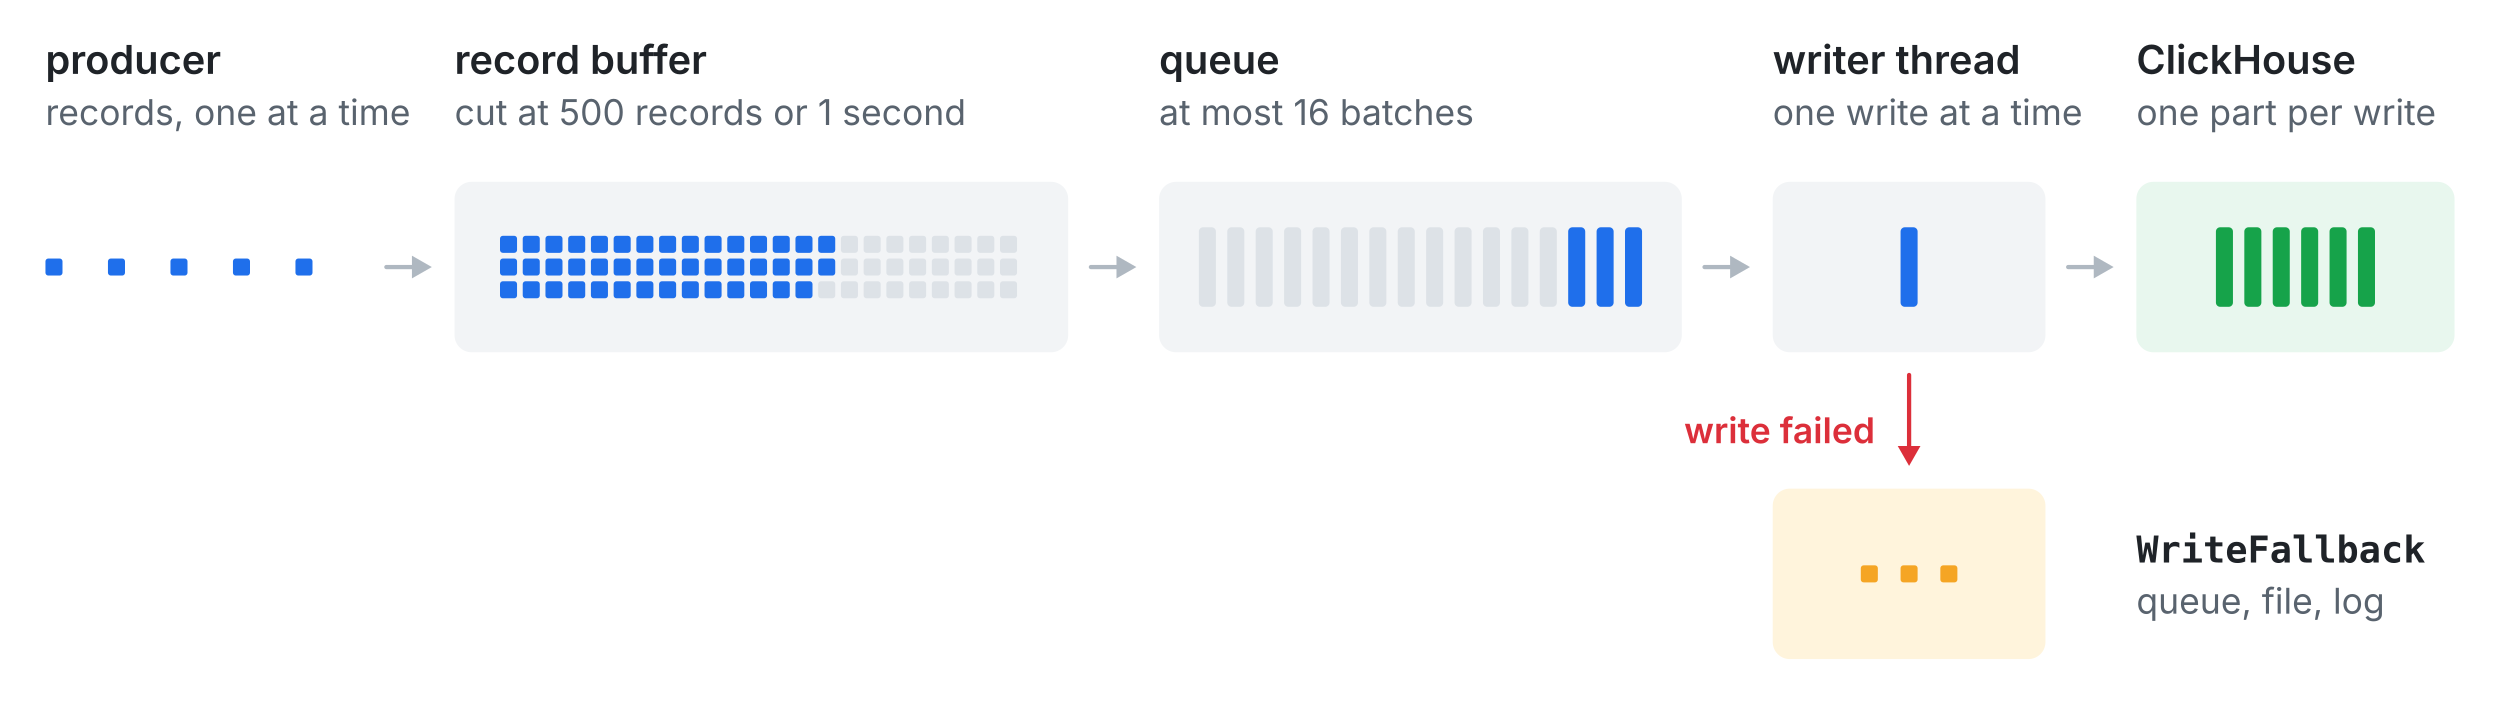
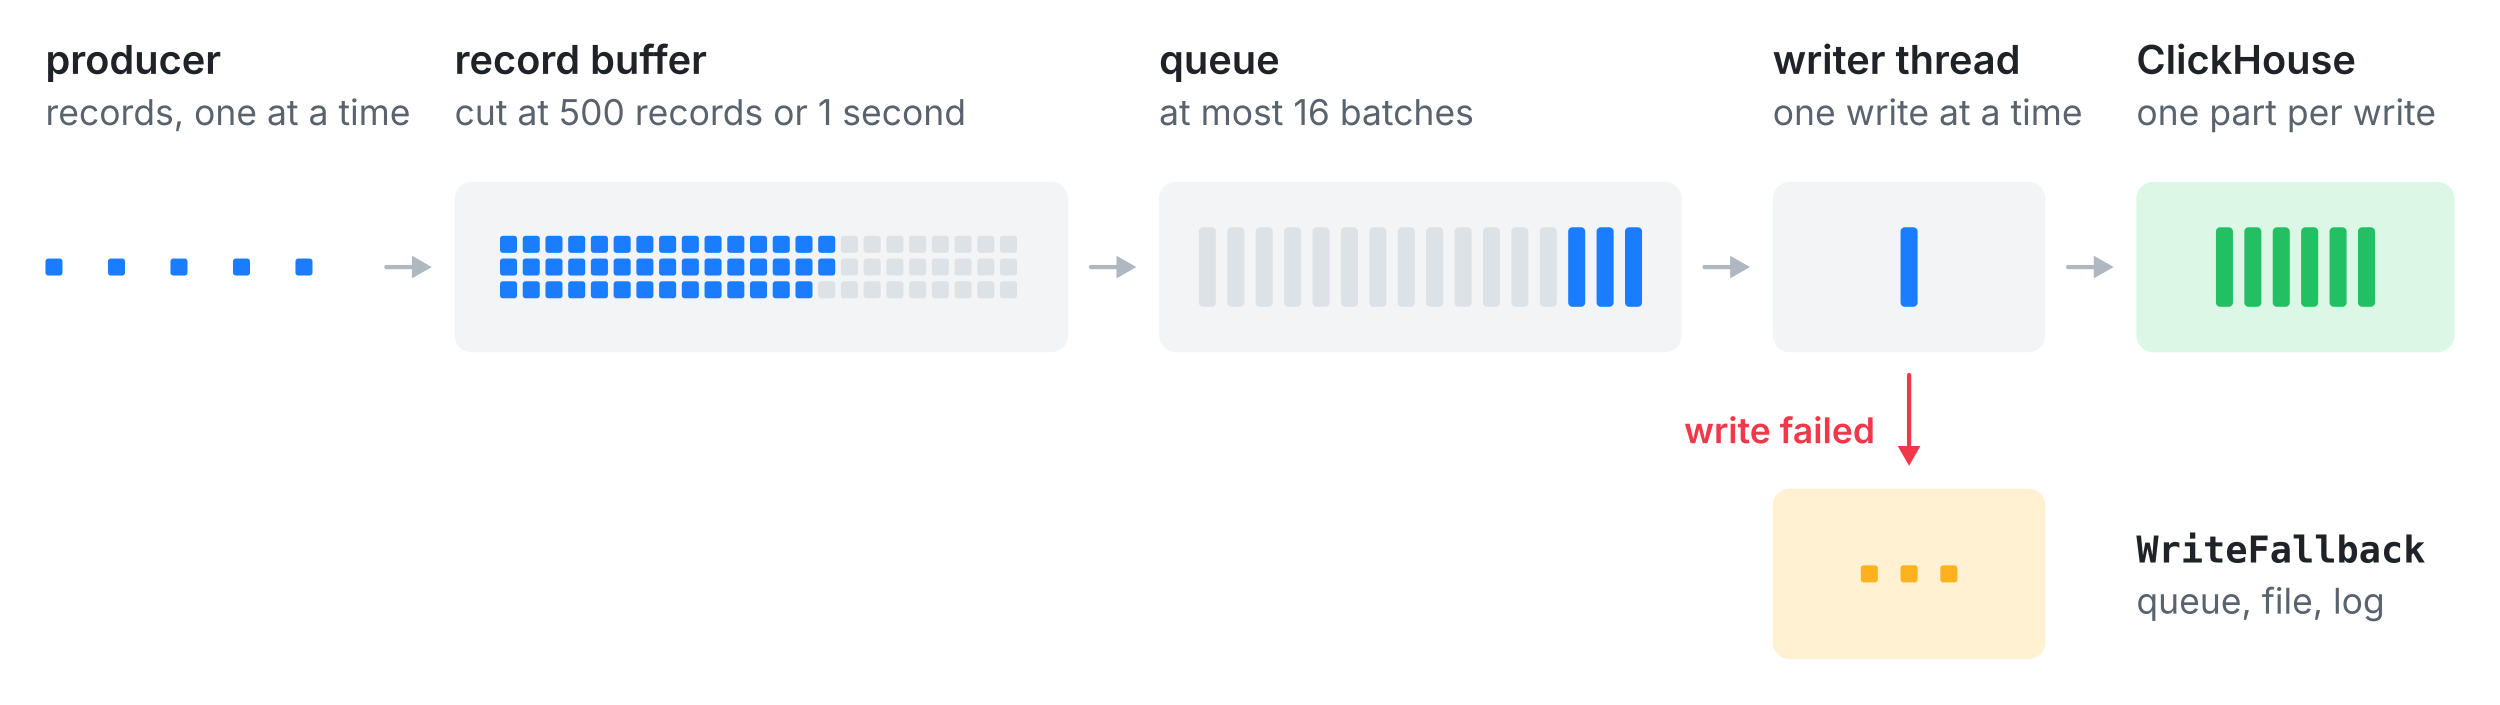
<svg xmlns="http://www.w3.org/2000/svg" viewBox="0 0 880 248" width="880" height="248" role="img">
  <text x="16.0" y="26.0" font-family="-apple-system, BlinkMacSystemFont, 'Segoe UI', Inter, Helvetica, Arial, sans-serif" font-size="14" font-weight="600" fill="#1F2328" text-anchor="start">producer</text>
  <text x="16.0" y="44.0" font-family="-apple-system, BlinkMacSystemFont, 'Segoe UI', Inter, Helvetica, Arial, sans-serif" font-size="12.5" font-weight="400" fill="#59636E" text-anchor="start">records, one at a time</text>
  <text x="160.0" y="26.0" font-family="-apple-system, BlinkMacSystemFont, 'Segoe UI', Inter, Helvetica, Arial, sans-serif" font-size="14" font-weight="600" fill="#1F2328" text-anchor="start">record buffer</text>
  <text x="160.0" y="44.0" font-family="-apple-system, BlinkMacSystemFont, 'Segoe UI', Inter, Helvetica, Arial, sans-serif" font-size="12.5" font-weight="400" fill="#59636E" text-anchor="start">cut at 500 records or 1 second</text>
  <text x="408.0" y="26.0" font-family="-apple-system, BlinkMacSystemFont, 'Segoe UI', Inter, Helvetica, Arial, sans-serif" font-size="14" font-weight="600" fill="#1F2328" text-anchor="start">queue</text>
  <text x="408.0" y="44.0" font-family="-apple-system, BlinkMacSystemFont, 'Segoe UI', Inter, Helvetica, Arial, sans-serif" font-size="12.5" font-weight="400" fill="#59636E" text-anchor="start">at most 16 batches</text>
  <text x="624.0" y="26.0" font-family="-apple-system, BlinkMacSystemFont, 'Segoe UI', Inter, Helvetica, Arial, sans-serif" font-size="14" font-weight="600" fill="#1F2328" text-anchor="start">writer thread</text>
  <text x="624.0" y="44.0" font-family="-apple-system, BlinkMacSystemFont, 'Segoe UI', Inter, Helvetica, Arial, sans-serif" font-size="12.5" font-weight="400" fill="#59636E" text-anchor="start">one write at a time</text>
  <text x="752.0" y="26.0" font-family="-apple-system, BlinkMacSystemFont, 'Segoe UI', Inter, Helvetica, Arial, sans-serif" font-size="14" font-weight="600" fill="#1F2328" text-anchor="start">ClickHouse</text>
  <text x="752.0" y="44.0" font-family="-apple-system, BlinkMacSystemFont, 'Segoe UI', Inter, Helvetica, Arial, sans-serif" font-size="12.5" font-weight="400" fill="#59636E" text-anchor="start">one part per write</text>
  <path d="M136,94.0 L146,94.0" stroke="#AFB8C1" stroke-width="1.5" fill="none" stroke-linecap="round" stroke-linejoin="round" />
  <path d="M145,90.0 L152,94.0 L145,98.0 Z" fill="#AFB8C1" />
  <path d="M384,94.0 L394,94.0" stroke="#AFB8C1" stroke-width="1.5" fill="none" stroke-linecap="round" stroke-linejoin="round" />
  <path d="M393,90.0 L400,94.0 L393,98.0 Z" fill="#AFB8C1" />
  <path d="M600,94.0 L610,94.0" stroke="#AFB8C1" stroke-width="1.5" fill="none" stroke-linecap="round" stroke-linejoin="round" />
  <path d="M609,90.0 L616,94.0 L609,98.0 Z" fill="#AFB8C1" />
  <path d="M728,94.0 L738,94.0" stroke="#AFB8C1" stroke-width="1.5" fill="none" stroke-linecap="round" stroke-linejoin="round" />
  <path d="M737,90.0 L744,94.0 L737,98.0 Z" fill="#AFB8C1" />
-   <rect x="16.0" y="91.0" width="6.0" height="6.0" rx="1" fill="#1F6FEB" />
-   <rect x="38.0" y="91.0" width="6.0" height="6.0" rx="1" fill="#1F6FEB" />
-   <rect x="60.0" y="91.0" width="6.0" height="6.0" rx="1" fill="#1F6FEB" />
-   <rect x="82.0" y="91.0" width="6.0" height="6.0" rx="1" fill="#1F6FEB" />
-   <rect x="104.0" y="91.0" width="6.0" height="6.0" rx="1" fill="#1F6FEB" />
+   <rect x="16.0" y="91.0" width="6.0" height="6.0" rx="1" fill="#1A7CFF" />
+   <rect x="38.0" y="91.0" width="6.0" height="6.0" rx="1" fill="#1A7CFF" />
+   <rect x="60.0" y="91.0" width="6.0" height="6.0" rx="1" fill="#1A7CFF" />
+   <rect x="82.0" y="91.0" width="6.0" height="6.0" rx="1" fill="#1A7CFF" />
+   <rect x="104.0" y="91.0" width="6.0" height="6.0" rx="1" fill="#1A7CFF" />
  <rect x="160.0" y="64.0" width="216.0" height="60.0" rx="6" fill="#F2F4F6" />
-   <rect x="176.0" y="83.0" width="6.0" height="6.0" rx="1" fill="#1F6FEB" />
-   <rect x="176.0" y="91.0" width="6.0" height="6.0" rx="1" fill="#1F6FEB" />
-   <rect x="176.0" y="99.0" width="6.0" height="6.0" rx="1" fill="#1F6FEB" />
-   <rect x="184.0" y="83.0" width="6.0" height="6.0" rx="1" fill="#1F6FEB" />
-   <rect x="184.0" y="91.0" width="6.0" height="6.0" rx="1" fill="#1F6FEB" />
-   <rect x="184.0" y="99.0" width="6.0" height="6.0" rx="1" fill="#1F6FEB" />
-   <rect x="192.0" y="83.0" width="6.0" height="6.0" rx="1" fill="#1F6FEB" />
-   <rect x="192.0" y="91.0" width="6.0" height="6.0" rx="1" fill="#1F6FEB" />
-   <rect x="192.0" y="99.0" width="6.0" height="6.0" rx="1" fill="#1F6FEB" />
-   <rect x="200.0" y="83.0" width="6.0" height="6.0" rx="1" fill="#1F6FEB" />
-   <rect x="200.0" y="91.0" width="6.0" height="6.0" rx="1" fill="#1F6FEB" />
-   <rect x="200.0" y="99.0" width="6.0" height="6.0" rx="1" fill="#1F6FEB" />
-   <rect x="208.0" y="83.0" width="6.0" height="6.0" rx="1" fill="#1F6FEB" />
-   <rect x="208.0" y="91.0" width="6.0" height="6.0" rx="1" fill="#1F6FEB" />
-   <rect x="208.0" y="99.0" width="6.0" height="6.0" rx="1" fill="#1F6FEB" />
-   <rect x="216.0" y="83.0" width="6.0" height="6.0" rx="1" fill="#1F6FEB" />
-   <rect x="216.0" y="91.0" width="6.0" height="6.0" rx="1" fill="#1F6FEB" />
-   <rect x="216.0" y="99.0" width="6.0" height="6.0" rx="1" fill="#1F6FEB" />
-   <rect x="224.0" y="83.0" width="6.0" height="6.0" rx="1" fill="#1F6FEB" />
-   <rect x="224.0" y="91.0" width="6.0" height="6.0" rx="1" fill="#1F6FEB" />
-   <rect x="224.0" y="99.0" width="6.0" height="6.0" rx="1" fill="#1F6FEB" />
-   <rect x="232.0" y="83.0" width="6.0" height="6.0" rx="1" fill="#1F6FEB" />
-   <rect x="232.0" y="91.0" width="6.0" height="6.0" rx="1" fill="#1F6FEB" />
-   <rect x="232.0" y="99.0" width="6.0" height="6.0" rx="1" fill="#1F6FEB" />
-   <rect x="240.0" y="83.0" width="6.0" height="6.0" rx="1" fill="#1F6FEB" />
-   <rect x="240.0" y="91.0" width="6.0" height="6.0" rx="1" fill="#1F6FEB" />
-   <rect x="240.0" y="99.0" width="6.0" height="6.0" rx="1" fill="#1F6FEB" />
-   <rect x="248.0" y="83.0" width="6.0" height="6.0" rx="1" fill="#1F6FEB" />
-   <rect x="248.0" y="91.0" width="6.0" height="6.0" rx="1" fill="#1F6FEB" />
-   <rect x="248.0" y="99.0" width="6.0" height="6.0" rx="1" fill="#1F6FEB" />
-   <rect x="256.0" y="83.0" width="6.0" height="6.0" rx="1" fill="#1F6FEB" />
-   <rect x="256.0" y="91.0" width="6.0" height="6.0" rx="1" fill="#1F6FEB" />
-   <rect x="256.0" y="99.0" width="6.0" height="6.0" rx="1" fill="#1F6FEB" />
-   <rect x="264.0" y="83.0" width="6.0" height="6.0" rx="1" fill="#1F6FEB" />
-   <rect x="264.0" y="91.0" width="6.0" height="6.0" rx="1" fill="#1F6FEB" />
-   <rect x="264.0" y="99.0" width="6.0" height="6.0" rx="1" fill="#1F6FEB" />
-   <rect x="272.0" y="83.0" width="6.0" height="6.0" rx="1" fill="#1F6FEB" />
-   <rect x="272.0" y="91.0" width="6.0" height="6.0" rx="1" fill="#1F6FEB" />
-   <rect x="272.0" y="99.0" width="6.0" height="6.0" rx="1" fill="#1F6FEB" />
-   <rect x="280.0" y="83.0" width="6.0" height="6.0" rx="1" fill="#1F6FEB" />
-   <rect x="280.0" y="91.0" width="6.0" height="6.0" rx="1" fill="#1F6FEB" />
-   <rect x="280.0" y="99.0" width="6.0" height="6.0" rx="1" fill="#1F6FEB" />
-   <rect x="288.0" y="83.0" width="6.0" height="6.0" rx="1" fill="#1F6FEB" />
-   <rect x="288.0" y="91.0" width="6.0" height="6.0" rx="1" fill="#1F6FEB" />
+   <rect x="176.0" y="83.0" width="6.0" height="6.0" rx="1" fill="#1A7CFF" />
+   <rect x="176.0" y="91.0" width="6.0" height="6.0" rx="1" fill="#1A7CFF" />
+   <rect x="176.0" y="99.0" width="6.0" height="6.0" rx="1" fill="#1A7CFF" />
+   <rect x="184.0" y="83.0" width="6.0" height="6.0" rx="1" fill="#1A7CFF" />
+   <rect x="184.0" y="91.0" width="6.0" height="6.0" rx="1" fill="#1A7CFF" />
+   <rect x="184.0" y="99.0" width="6.0" height="6.0" rx="1" fill="#1A7CFF" />
+   <rect x="192.0" y="83.0" width="6.0" height="6.0" rx="1" fill="#1A7CFF" />
+   <rect x="192.0" y="91.0" width="6.0" height="6.0" rx="1" fill="#1A7CFF" />
+   <rect x="192.0" y="99.0" width="6.0" height="6.0" rx="1" fill="#1A7CFF" />
+   <rect x="200.0" y="83.0" width="6.0" height="6.0" rx="1" fill="#1A7CFF" />
+   <rect x="200.0" y="91.0" width="6.0" height="6.0" rx="1" fill="#1A7CFF" />
+   <rect x="200.0" y="99.0" width="6.0" height="6.0" rx="1" fill="#1A7CFF" />
+   <rect x="208.0" y="83.0" width="6.0" height="6.0" rx="1" fill="#1A7CFF" />
+   <rect x="208.0" y="91.0" width="6.0" height="6.0" rx="1" fill="#1A7CFF" />
+   <rect x="208.0" y="99.0" width="6.0" height="6.0" rx="1" fill="#1A7CFF" />
+   <rect x="216.0" y="83.0" width="6.0" height="6.0" rx="1" fill="#1A7CFF" />
+   <rect x="216.0" y="91.0" width="6.0" height="6.0" rx="1" fill="#1A7CFF" />
+   <rect x="216.0" y="99.0" width="6.0" height="6.0" rx="1" fill="#1A7CFF" />
+   <rect x="224.0" y="83.0" width="6.0" height="6.0" rx="1" fill="#1A7CFF" />
+   <rect x="224.0" y="91.0" width="6.0" height="6.0" rx="1" fill="#1A7CFF" />
+   <rect x="224.0" y="99.0" width="6.0" height="6.0" rx="1" fill="#1A7CFF" />
+   <rect x="232.0" y="83.0" width="6.0" height="6.0" rx="1" fill="#1A7CFF" />
+   <rect x="232.0" y="91.0" width="6.0" height="6.0" rx="1" fill="#1A7CFF" />
+   <rect x="232.0" y="99.0" width="6.0" height="6.0" rx="1" fill="#1A7CFF" />
+   <rect x="240.0" y="83.0" width="6.0" height="6.0" rx="1" fill="#1A7CFF" />
+   <rect x="240.0" y="91.0" width="6.0" height="6.0" rx="1" fill="#1A7CFF" />
+   <rect x="240.0" y="99.0" width="6.0" height="6.0" rx="1" fill="#1A7CFF" />
+   <rect x="248.0" y="83.0" width="6.0" height="6.0" rx="1" fill="#1A7CFF" />
+   <rect x="248.0" y="91.0" width="6.0" height="6.0" rx="1" fill="#1A7CFF" />
+   <rect x="248.0" y="99.0" width="6.0" height="6.0" rx="1" fill="#1A7CFF" />
+   <rect x="256.0" y="83.0" width="6.0" height="6.0" rx="1" fill="#1A7CFF" />
+   <rect x="256.0" y="91.0" width="6.0" height="6.0" rx="1" fill="#1A7CFF" />
+   <rect x="256.0" y="99.0" width="6.0" height="6.0" rx="1" fill="#1A7CFF" />
+   <rect x="264.0" y="83.0" width="6.0" height="6.0" rx="1" fill="#1A7CFF" />
+   <rect x="264.0" y="91.0" width="6.0" height="6.0" rx="1" fill="#1A7CFF" />
+   <rect x="264.0" y="99.0" width="6.0" height="6.0" rx="1" fill="#1A7CFF" />
+   <rect x="272.0" y="83.0" width="6.0" height="6.0" rx="1" fill="#1A7CFF" />
+   <rect x="272.0" y="91.0" width="6.0" height="6.0" rx="1" fill="#1A7CFF" />
+   <rect x="272.0" y="99.0" width="6.0" height="6.0" rx="1" fill="#1A7CFF" />
+   <rect x="280.0" y="83.0" width="6.0" height="6.0" rx="1" fill="#1A7CFF" />
+   <rect x="280.0" y="91.0" width="6.0" height="6.0" rx="1" fill="#1A7CFF" />
+   <rect x="280.0" y="99.0" width="6.0" height="6.0" rx="1" fill="#1A7CFF" />
+   <rect x="288.0" y="83.0" width="6.0" height="6.0" rx="1" fill="#1A7CFF" />
+   <rect x="288.0" y="91.0" width="6.0" height="6.0" rx="1" fill="#1A7CFF" />
  <rect x="288.0" y="99.0" width="6.0" height="6.0" rx="1" fill="#DDE2E7" />
  <rect x="296.0" y="83.0" width="6.0" height="6.0" rx="1" fill="#DDE2E7" />
  <rect x="296.0" y="91.0" width="6.0" height="6.0" rx="1" fill="#DDE2E7" />
  <rect x="296.0" y="99.0" width="6.0" height="6.0" rx="1" fill="#DDE2E7" />
  <rect x="304.0" y="83.0" width="6.0" height="6.0" rx="1" fill="#DDE2E7" />
  <rect x="304.0" y="91.0" width="6.0" height="6.0" rx="1" fill="#DDE2E7" />
  <rect x="304.0" y="99.0" width="6.0" height="6.0" rx="1" fill="#DDE2E7" />
  <rect x="312.0" y="83.0" width="6.0" height="6.0" rx="1" fill="#DDE2E7" />
  <rect x="312.0" y="91.0" width="6.0" height="6.0" rx="1" fill="#DDE2E7" />
  <rect x="312.0" y="99.0" width="6.0" height="6.0" rx="1" fill="#DDE2E7" />
  <rect x="320.0" y="83.0" width="6.0" height="6.0" rx="1" fill="#DDE2E7" />
  <rect x="320.0" y="91.0" width="6.0" height="6.0" rx="1" fill="#DDE2E7" />
  <rect x="320.0" y="99.0" width="6.0" height="6.0" rx="1" fill="#DDE2E7" />
  <rect x="328.0" y="83.0" width="6.0" height="6.0" rx="1" fill="#DDE2E7" />
  <rect x="328.0" y="91.0" width="6.0" height="6.0" rx="1" fill="#DDE2E7" />
  <rect x="328.0" y="99.0" width="6.0" height="6.0" rx="1" fill="#DDE2E7" />
  <rect x="336.0" y="83.0" width="6.0" height="6.0" rx="1" fill="#DDE2E7" />
  <rect x="336.0" y="91.0" width="6.0" height="6.0" rx="1" fill="#DDE2E7" />
  <rect x="336.0" y="99.0" width="6.0" height="6.0" rx="1" fill="#DDE2E7" />
  <rect x="344.0" y="83.0" width="6.0" height="6.0" rx="1" fill="#DDE2E7" />
  <rect x="344.0" y="91.0" width="6.0" height="6.0" rx="1" fill="#DDE2E7" />
  <rect x="344.0" y="99.0" width="6.0" height="6.0" rx="1" fill="#DDE2E7" />
  <rect x="352.0" y="83.0" width="6.0" height="6.0" rx="1" fill="#DDE2E7" />
  <rect x="352.0" y="91.0" width="6.0" height="6.0" rx="1" fill="#DDE2E7" />
  <rect x="352.0" y="99.0" width="6.0" height="6.0" rx="1" fill="#DDE2E7" />
  <rect x="408.0" y="64.0" width="184.0" height="60.0" rx="6" fill="#F2F4F6" />
  <rect x="422.0" y="80.0" width="6.0" height="28.0" rx="1.5" fill="#DDE2E7" />
  <rect x="432.0" y="80.0" width="6.0" height="28.0" rx="1.5" fill="#DDE2E7" />
  <rect x="442.0" y="80.0" width="6.0" height="28.0" rx="1.5" fill="#DDE2E7" />
  <rect x="452.0" y="80.0" width="6.0" height="28.0" rx="1.5" fill="#DDE2E7" />
  <rect x="462.0" y="80.0" width="6.0" height="28.0" rx="1.5" fill="#DDE2E7" />
  <rect x="472.0" y="80.0" width="6.0" height="28.0" rx="1.5" fill="#DDE2E7" />
  <rect x="482.0" y="80.0" width="6.0" height="28.0" rx="1.5" fill="#DDE2E7" />
  <rect x="492.0" y="80.0" width="6.0" height="28.0" rx="1.5" fill="#DDE2E7" />
  <rect x="502.0" y="80.0" width="6.0" height="28.0" rx="1.5" fill="#DDE2E7" />
  <rect x="512.0" y="80.0" width="6.0" height="28.0" rx="1.5" fill="#DDE2E7" />
  <rect x="522.0" y="80.0" width="6.0" height="28.0" rx="1.5" fill="#DDE2E7" />
  <rect x="532.0" y="80.0" width="6.0" height="28.0" rx="1.5" fill="#DDE2E7" />
  <rect x="542.0" y="80.0" width="6.0" height="28.0" rx="1.5" fill="#DDE2E7" />
-   <rect x="552.0" y="80.0" width="6.0" height="28.0" rx="1.5" fill="#1F6FEB" />
-   <rect x="562.0" y="80.0" width="6.0" height="28.0" rx="1.5" fill="#1F6FEB" />
-   <rect x="572.0" y="80.0" width="6.0" height="28.0" rx="1.5" fill="#1F6FEB" />
+   <rect x="552.0" y="80.0" width="6.0" height="28.0" rx="1.5" fill="#1A7CFF" />
+   <rect x="562.0" y="80.0" width="6.0" height="28.0" rx="1.5" fill="#1A7CFF" />
+   <rect x="572.0" y="80.0" width="6.0" height="28.0" rx="1.5" fill="#1A7CFF" />
  <rect x="624.0" y="64.0" width="96.0" height="60.0" rx="6" fill="#F2F4F6" />
-   <rect x="669.0" y="80.0" width="6.0" height="28.0" rx="1.5" fill="#1F6FEB" />
-   <rect x="752.0" y="64.0" width="112.0" height="60.0" rx="6" fill="#E8F7EE" />
-   <rect x="780.0" y="80.0" width="6.0" height="28.0" rx="1.5" fill="#16A34A" />
-   <rect x="790.0" y="80.0" width="6.0" height="28.0" rx="1.5" fill="#16A34A" />
-   <rect x="800.0" y="80.0" width="6.0" height="28.0" rx="1.5" fill="#16A34A" />
-   <rect x="810.0" y="80.0" width="6.0" height="28.0" rx="1.5" fill="#16A34A" />
-   <rect x="820.0" y="80.0" width="6.0" height="28.0" rx="1.5" fill="#16A34A" />
-   <rect x="830.0" y="80.0" width="6.0" height="28.0" rx="1.5" fill="#16A34A" />
-   <rect x="624.0" y="172.0" width="96.0" height="60.0" rx="6" fill="#FFF4DC" />
-   <rect x="655.0" y="199.0" width="6.0" height="6.0" rx="1" fill="#F5A524" />
-   <rect x="669.0" y="199.0" width="6.0" height="6.0" rx="1" fill="#F5A524" />
-   <rect x="683.0" y="199.0" width="6.0" height="6.0" rx="1" fill="#F5A524" />
-   <path d="M672.0,132 L672.0,158" stroke="#DC2F3A" stroke-width="1.5" fill="none" stroke-linecap="round" stroke-linejoin="round" />
-   <path d="M668.0,157 L672.0,164 L676.0,157 Z" fill="#DC2F3A" />
-   <text x="660.0" y="156.0" font-family="-apple-system, BlinkMacSystemFont, 'Segoe UI', Inter, Helvetica, Arial, sans-serif" font-size="12.5" font-weight="600" fill="#DC2F3A" text-anchor="end">write failed</text>
+   <rect x="669.0" y="80.0" width="6.0" height="28.0" rx="1.5" fill="#1A7CFF" />
+   <rect x="752.0" y="64.0" width="112.0" height="60.0" rx="6" fill="#DDF7E7" />
+   <rect x="780.0" y="80.0" width="6.0" height="28.0" rx="1.5" fill="#22C063" />
+   <rect x="790.0" y="80.0" width="6.0" height="28.0" rx="1.5" fill="#22C063" />
+   <rect x="800.0" y="80.0" width="6.0" height="28.0" rx="1.5" fill="#22C063" />
+   <rect x="810.0" y="80.0" width="6.0" height="28.0" rx="1.5" fill="#22C063" />
+   <rect x="820.0" y="80.0" width="6.0" height="28.0" rx="1.5" fill="#22C063" />
+   <rect x="830.0" y="80.0" width="6.0" height="28.0" rx="1.5" fill="#22C063" />
+   <rect x="624.0" y="172.0" width="96.0" height="60.0" rx="6" fill="#FFF1D1" />
+   <rect x="655.0" y="199.0" width="6.0" height="6.0" rx="1" fill="#FFB21E" />
+   <rect x="669.0" y="199.0" width="6.0" height="6.0" rx="1" fill="#FFB21E" />
+   <rect x="683.0" y="199.0" width="6.0" height="6.0" rx="1" fill="#FFB21E" />
+   <path d="M672.0,132 L672.0,158" stroke="#F0384A" stroke-width="1.5" fill="none" stroke-linecap="round" stroke-linejoin="round" />
+   <path d="M668.0,157 L672.0,164 L676.0,157 Z" fill="#F0384A" />
+   <text x="660.0" y="156.0" font-family="-apple-system, BlinkMacSystemFont, 'Segoe UI', Inter, Helvetica, Arial, sans-serif" font-size="12.5" font-weight="600" fill="#F0384A" text-anchor="end">write failed</text>
  <text x="752.0" y="198.0" font-family="ui-monospace, SFMono-Regular, 'SF Mono', Menlo, Consolas, monospace" font-size="13" font-weight="600" fill="#1F2328" text-anchor="start">WriteFallback</text>
  <text x="752.0" y="216.0" font-family="-apple-system, BlinkMacSystemFont, 'Segoe UI', Inter, Helvetica, Arial, sans-serif" font-size="12.5" font-weight="400" fill="#59636E" text-anchor="start">queue, file, log</text>
</svg>
